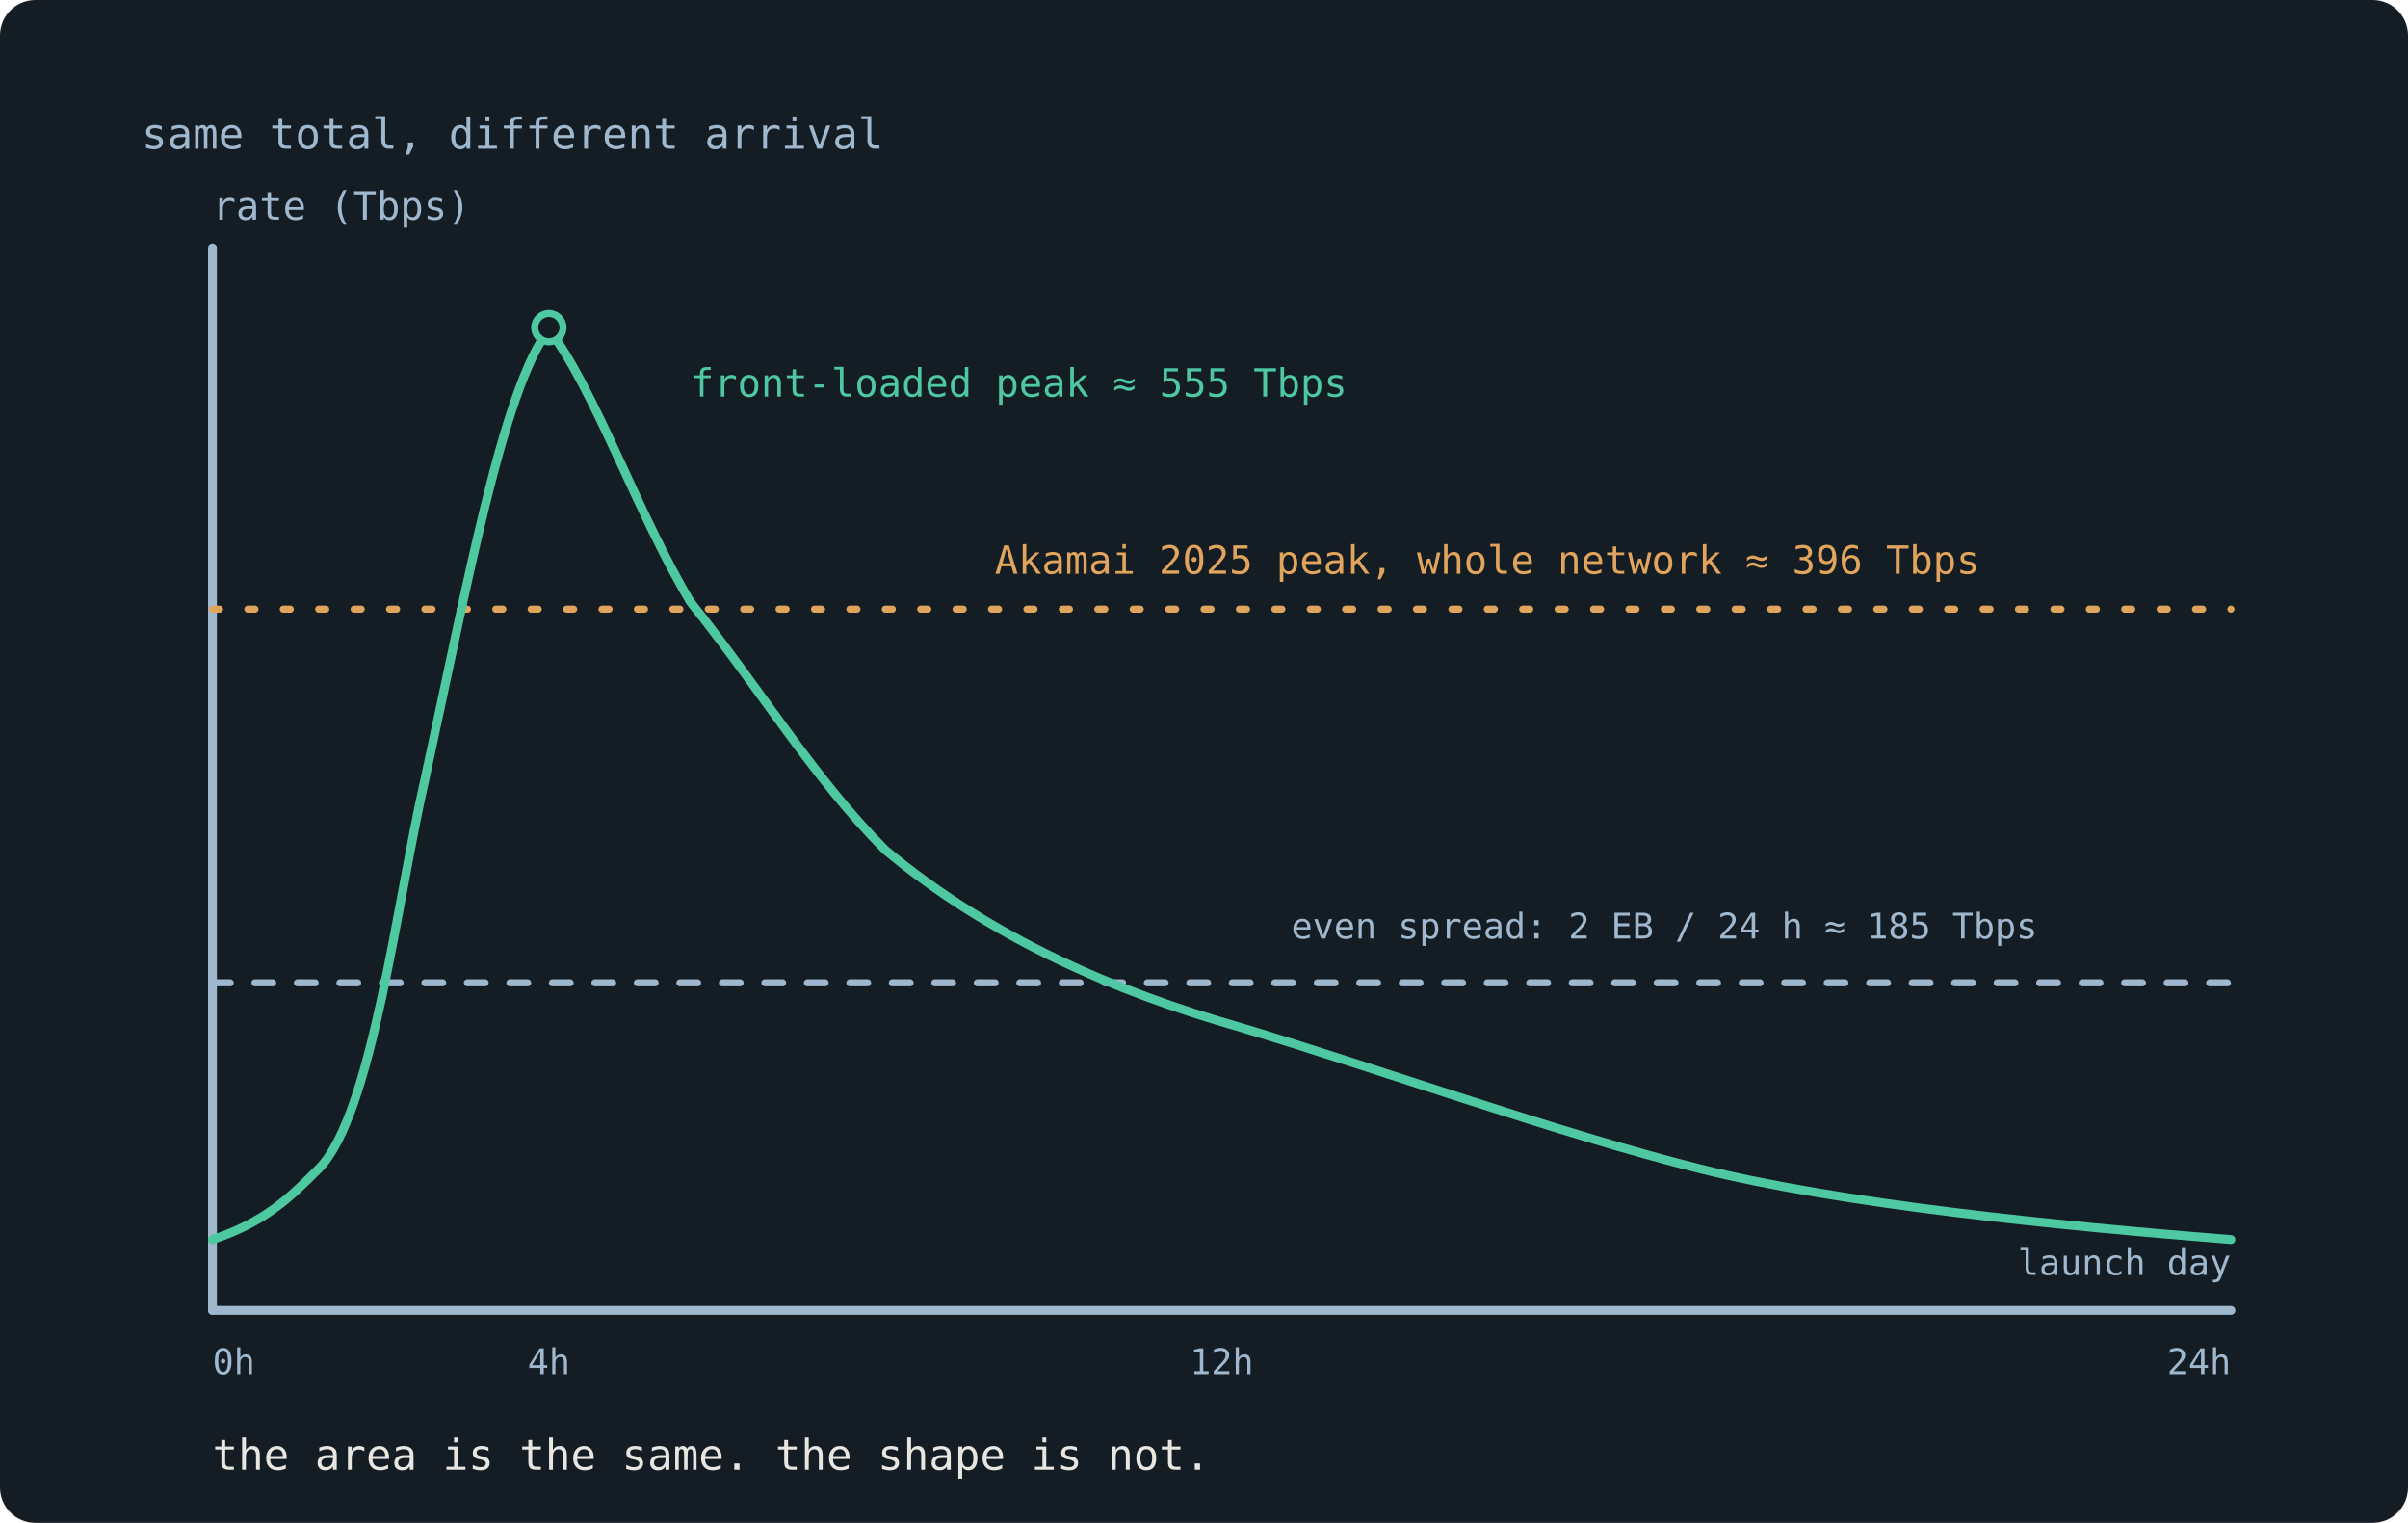
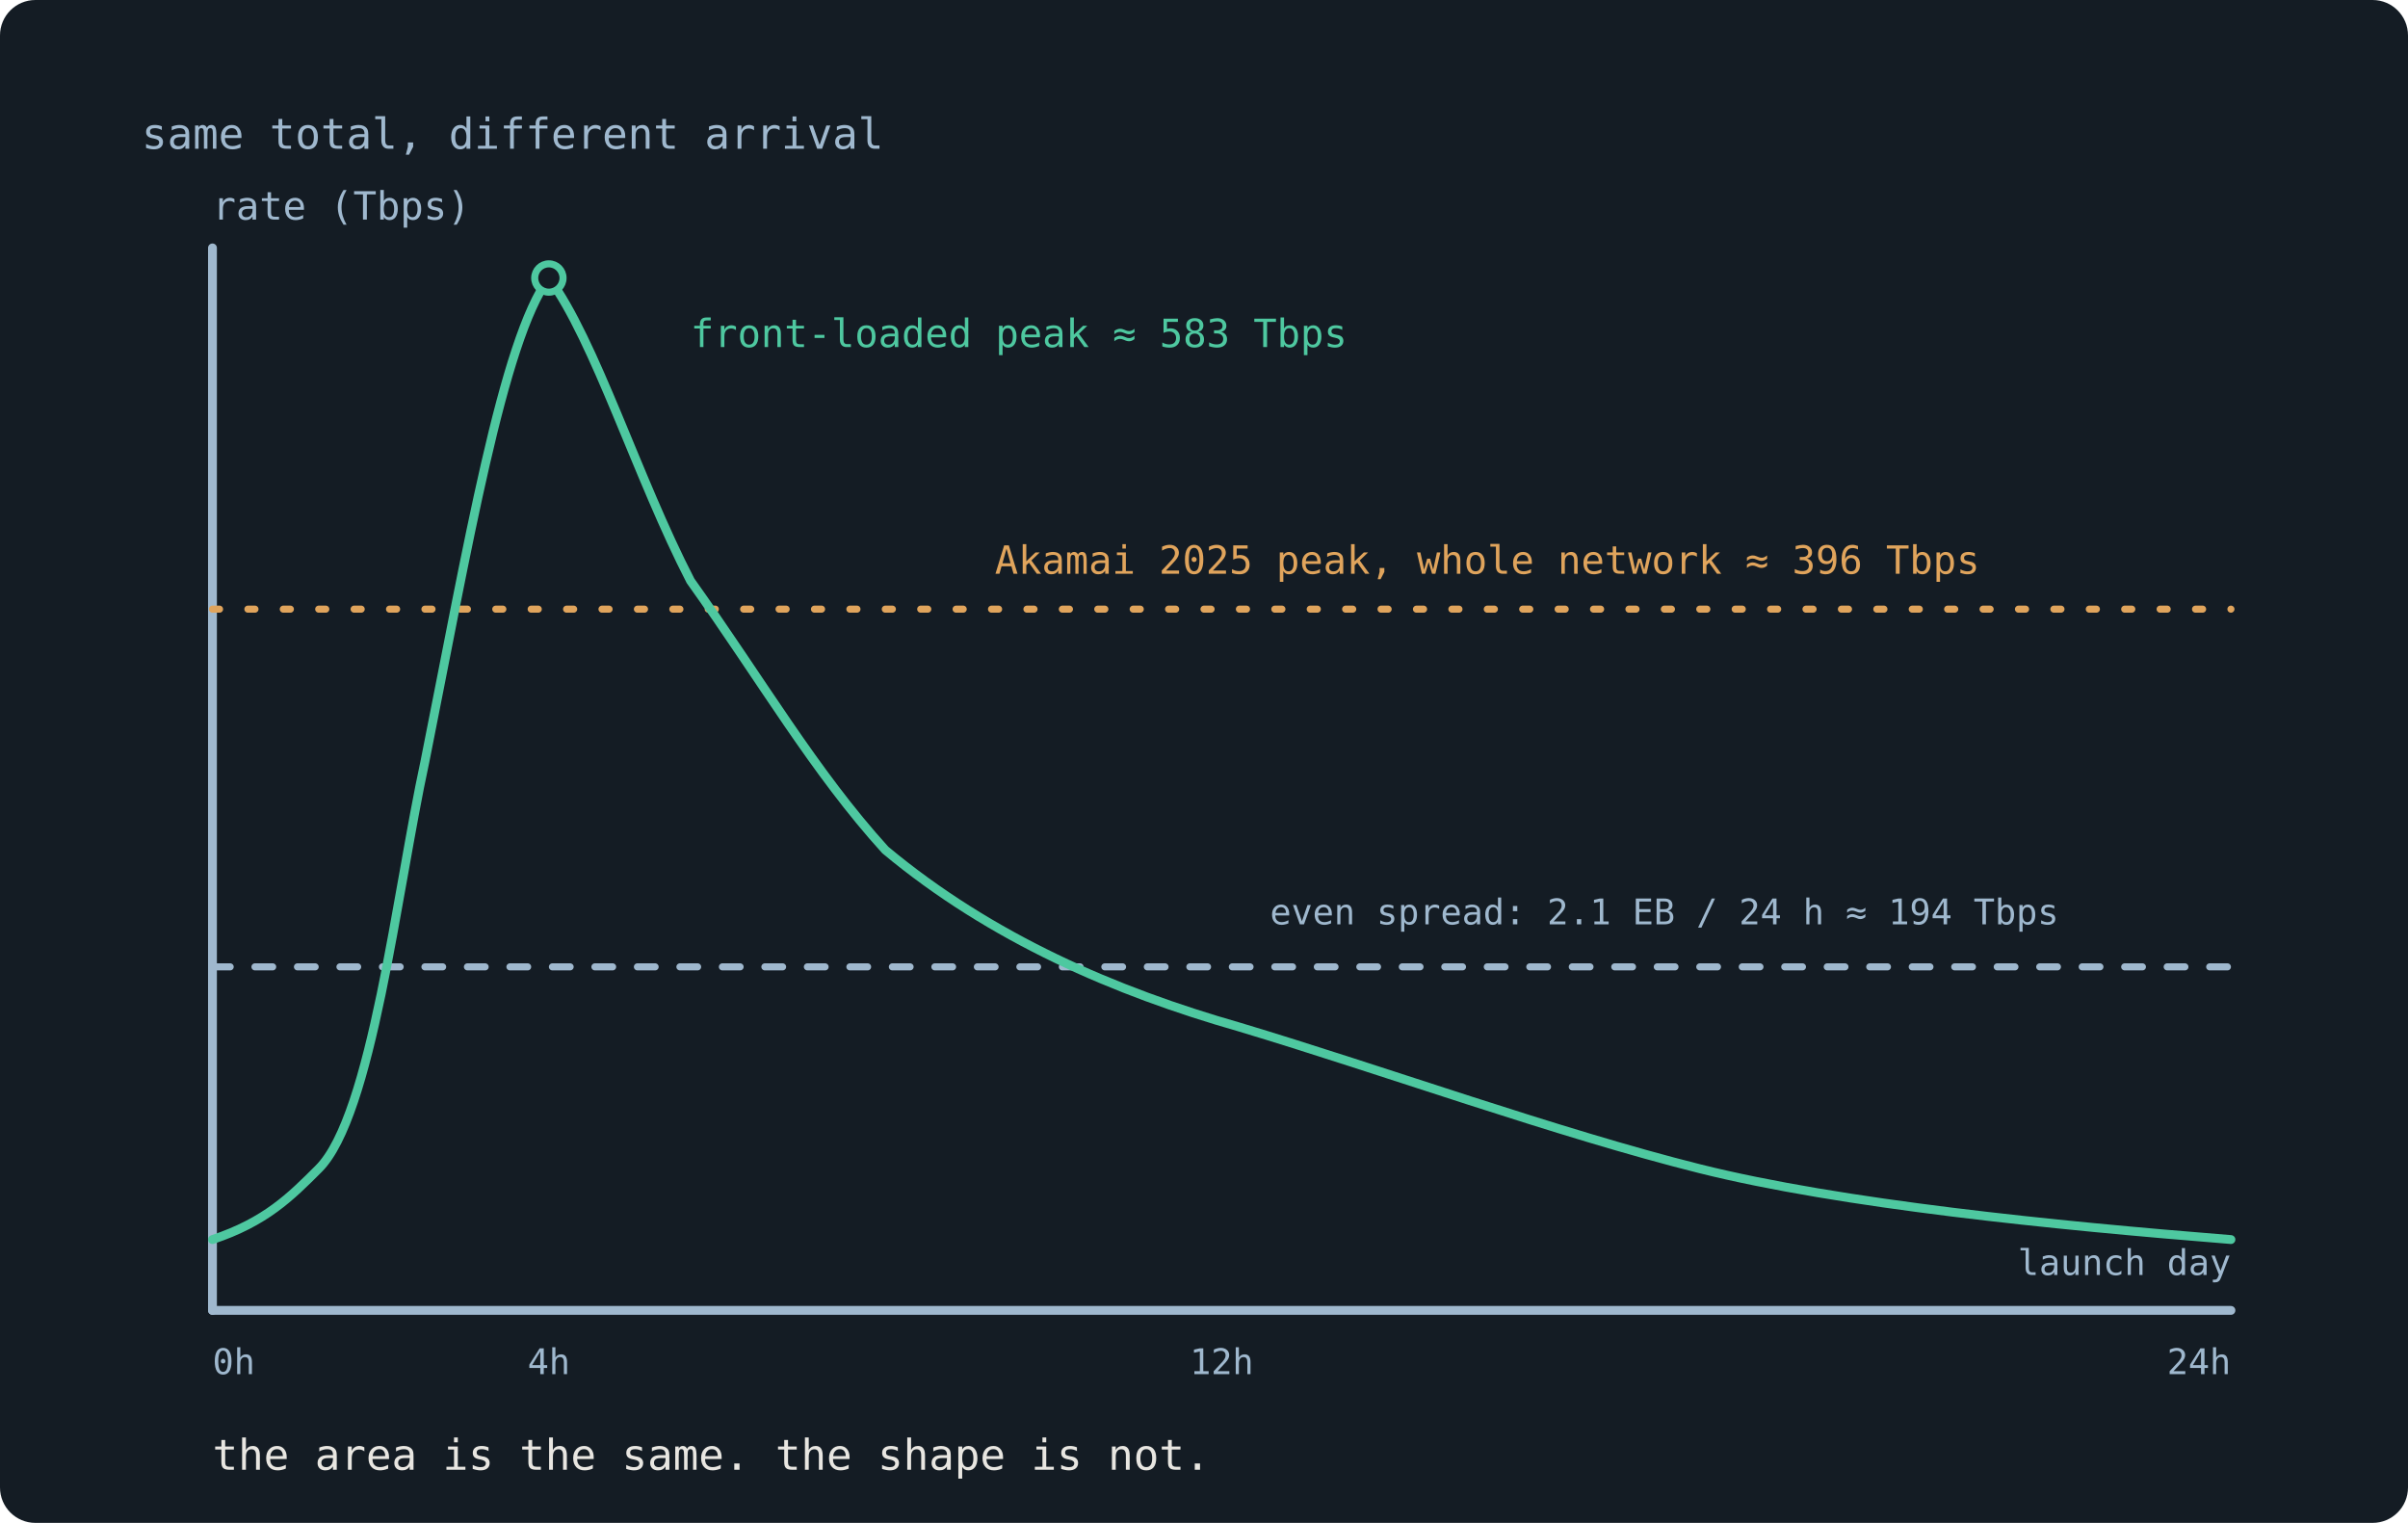
<svg xmlns="http://www.w3.org/2000/svg" viewBox="0 0 680 430" font-family="'JetBrains Mono', ui-monospace, 'SFMono-Regular', Menlo, monospace">
  <rect x="0" y="0" width="680" height="430" rx="10" fill="#141C24" />
  <text font-weight="300" x="40" y="42" font-size="12" fill="#9FB8CE">same total, different arrival</text>
  <line x1="60" y1="370" x2="630" y2="370" stroke="#9FB8CE" stroke-width="2.5" stroke-linecap="round" />
  <line x1="60" y1="370" x2="60" y2="70" stroke="#9FB8CE" stroke-width="2.5" stroke-linecap="round" />
  <text font-weight="300" x="60" y="62" font-size="11" fill="#9FB8CE">rate (Tbps)</text>
  <text font-weight="300" x="630" y="360" text-anchor="end" font-size="10" fill="#9FB8CE">launch day</text>
  <text font-weight="300" x="60" y="388" text-anchor="start" font-size="10" fill="#9FB8CE">0h</text>
  <text font-weight="300" x="155" y="388" text-anchor="middle" font-size="10" fill="#9FB8CE">4h</text>
  <text font-weight="300" x="345" y="388" text-anchor="middle" font-size="10" fill="#9FB8CE">12h</text>
  <text font-weight="300" x="630" y="388" text-anchor="end" font-size="10" fill="#9FB8CE">24h</text>
-   <line x1="60" y1="277.5" x2="630" y2="277.5" stroke="#9FB8CE" stroke-width="2" stroke-linecap="round" stroke-dasharray="5 7" />
-   <text font-weight="300" x="470" y="265" text-anchor="middle" font-size="10" fill="#9FB8CE">even spread: 2 EB / 24 h ≈ 185 Tbps</text>
+   <line x1="60" y1="273" x2="630" y2="273" stroke="#9FB8CE" stroke-width="2" stroke-linecap="round" stroke-dasharray="5 7" />
+   <text font-weight="300" x="470" y="261" text-anchor="middle" font-size="10" fill="#9FB8CE">even spread: 2.1 EB / 24 h ≈ 194 Tbps</text>
  <line x1="60" y1="172" x2="630" y2="172" stroke="#E0A45C" stroke-width="2" stroke-linecap="round" stroke-dasharray="2 8" />
  <text font-weight="300" x="420" y="162" text-anchor="middle" font-size="11" fill="#E0A45C">Akamai 2025 peak, whole network ≈ 396 Tbps</text>
-   <path d="M60,350 C75,345 82,338 90,330 C105,315 112,255 120,220 C132,165 142,110 155,93 C168,110 180,145 195,170 C215,195 230,220 250,240 C280,265 315,280 350,290 C390,302 440,320 480,330 C520,340 580,346 630,350" fill="none" stroke="#4EC8A0" stroke-width="2.5" stroke-linecap="round" stroke-linejoin="round" />
-   <circle cx="155" cy="92.5" r="4" fill="#141C24" stroke="#4EC8A0" stroke-width="2" />
-   <text font-weight="300" x="195" y="112" font-size="11" fill="#4EC8A0">front-loaded peak ≈ 555 Tbps</text>
+   <path d="M60,350 C75,345 82,338 90,330 C105,315 112,252 120,215 C132,155 142,96 155,78.5 C168,96 180,135 195,164 C215,192 230,218 250,240 C280,265 315,280 350,290 C390,302 440,320 480,330 C520,340 580,346 630,350" fill="none" stroke="#4EC8A0" stroke-width="2.5" stroke-linecap="round" stroke-linejoin="round" />
+   <circle cx="155" cy="78.5" r="4" fill="#141C24" stroke="#4EC8A0" stroke-width="2" />
+   <text font-weight="300" x="195" y="98" font-size="11" fill="#4EC8A0">front-loaded peak ≈ 583 Tbps</text>
  <text font-weight="300" x="60" y="415" font-size="12" fill="#E8E6E1">the area is the same. the shape is not.</text>
</svg>
